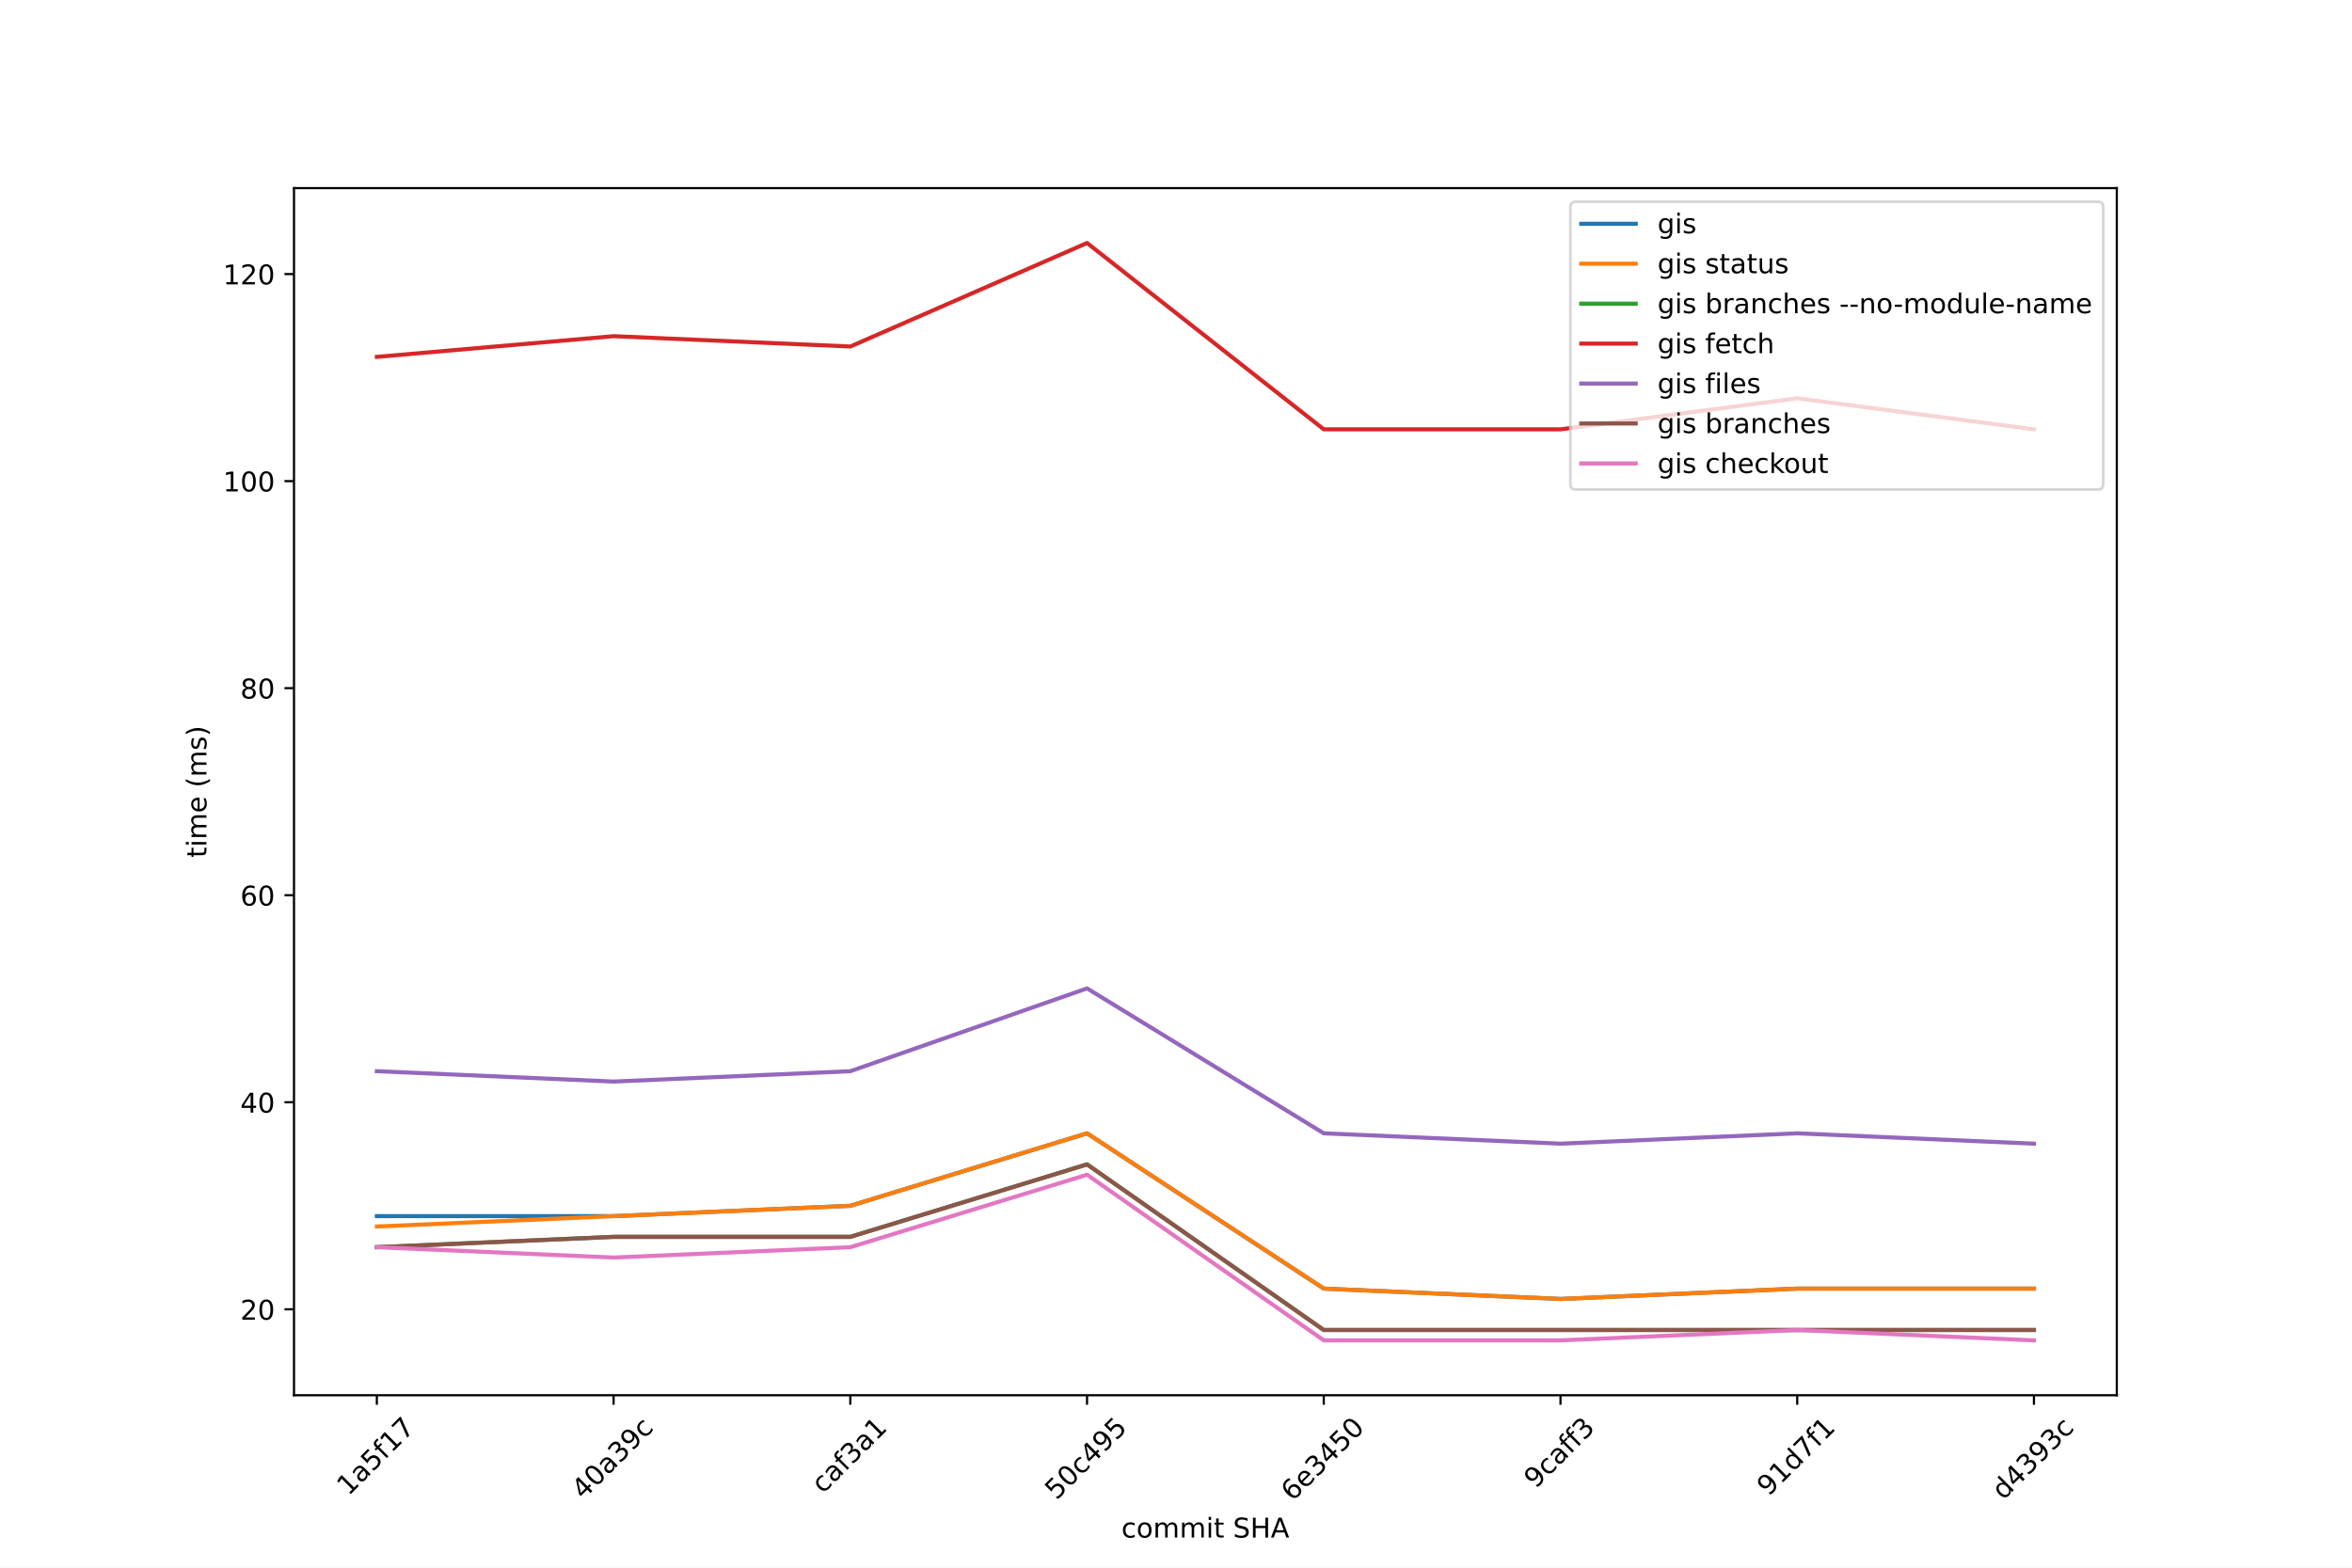
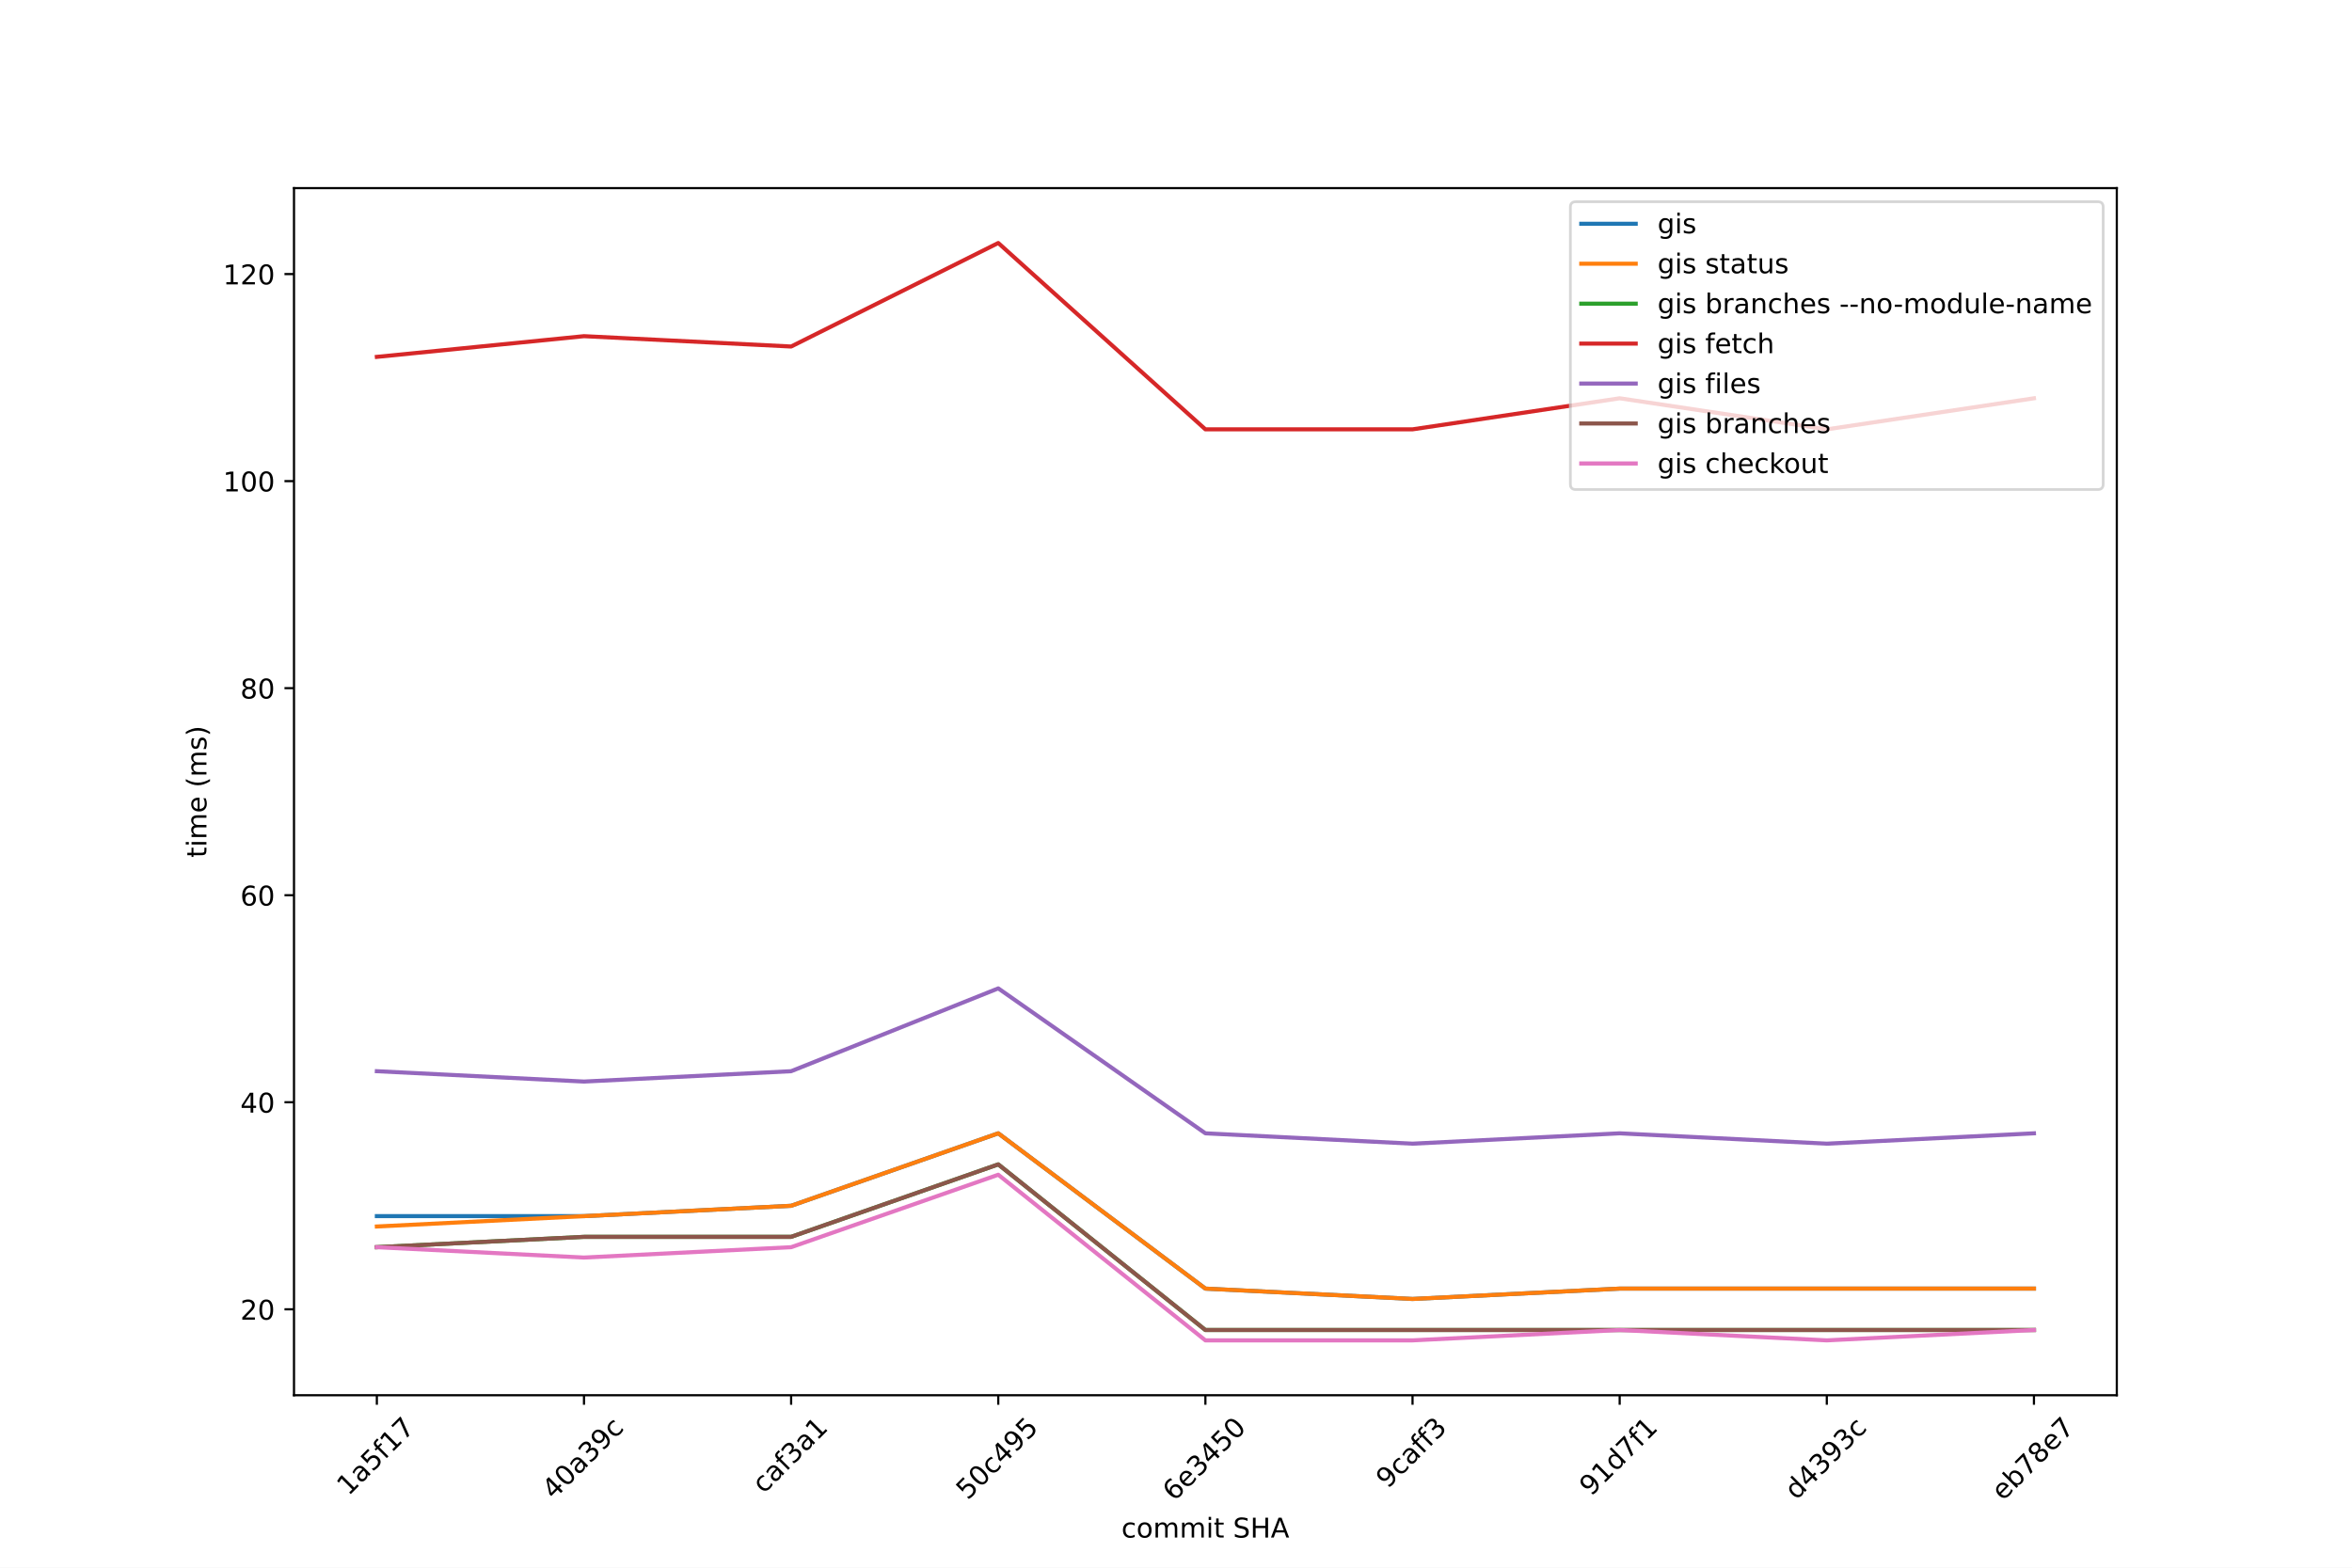
<svg xmlns="http://www.w3.org/2000/svg" xmlns:xlink="http://www.w3.org/1999/xlink" width="864pt" height="576pt" viewBox="0 0 864 576" version="1.1">
  <defs>
    <style type="text/css">*{stroke-linejoin: round; stroke-linecap: butt}</style>
  </defs>
  <g id="figure_1">
    <g id="patch_1">
      <path d="M 0 576  L 864 576  L 864 0  L 0 0  z " style="fill: #ffffff" />
    </g>
    <g id="axes_1">
      <g id="patch_2">
        <path d="M 108 512.64  L 777.6 512.64  L 777.6 69.12  L 108 69.12  z " style="fill: #ffffff" />
      </g>
      <g id="matplotlib.axis_1">
        <g id="xtick_1">
          <g id="line2d_1">
            <defs>
-               <path id="m6a5d7a80e1" d="M 0 0  L 0 3.5  " style="stroke: #000000; stroke-width: 0.8" />
-             </defs>
-             <g>
-               <use xlink:href="#m6a5d7a80e1" x="138.436" y="512.64" style="stroke: #000000; stroke-width: 0.8" />
+               <path id="mb2e9acd706" d="M 0 0  L 0 3.5  " style="stroke: #000000; stroke-width: 0.8" />
+             </defs>
+             <g>
+               <use xlink:href="#mb2e9acd706" x="138.436" y="512.64" style="stroke: #000000; stroke-width: 0.8" />
            </g>
          </g>
          <g id="text_1">
            <g transform="translate(127.9784 549.8312) rotate(-45) scale(0.1 -0.1)">
              <defs>
                <path id="DejaVuSans-31" d="M 794 531  L 1825 531  L 1825 4091  L 703 3866  L 703 4441  L 1819 4666  L 2450 4666  L 2450 531  L 3481 531  L 3481 0  L 794 0  L 794 531  z " transform="scale(0.015625)" />
                <path id="DejaVuSans-61" d="M 2194 1759  Q 1497 1759 1228 1600  Q 959 1441 959 1056  Q 959 750 1161 570  Q 1363 391 1709 391  Q 2188 391 2477 730  Q 2766 1069 2766 1631  L 2766 1759  L 2194 1759  z M 3341 1997  L 3341 0  L 2766 0  L 2766 531  Q 2569 213 2275 61  Q 1981 -91 1556 -91  Q 1019 -91 701 211  Q 384 513 384 1019  Q 384 1609 779 1909  Q 1175 2209 1959 2209  L 2766 2209  L 2766 2266  Q 2766 2663 2505 2880  Q 2244 3097 1772 3097  Q 1472 3097 1187 3025  Q 903 2953 641 2809  L 641 3341  Q 956 3463 1253 3523  Q 1550 3584 1831 3584  Q 2591 3584 2966 3190  Q 3341 2797 3341 1997  z " transform="scale(0.015625)" />
                <path id="DejaVuSans-35" d="M 691 4666  L 3169 4666  L 3169 4134  L 1269 4134  L 1269 2991  Q 1406 3038 1543 3061  Q 1681 3084 1819 3084  Q 2600 3084 3056 2656  Q 3513 2228 3513 1497  Q 3513 744 3044 326  Q 2575 -91 1722 -91  Q 1428 -91 1123 -41  Q 819 9 494 109  L 494 744  Q 775 591 1075 516  Q 1375 441 1709 441  Q 2250 441 2565 725  Q 2881 1009 2881 1497  Q 2881 1984 2565 2268  Q 2250 2553 1709 2553  Q 1456 2553 1204 2497  Q 953 2441 691 2322  L 691 4666  z " transform="scale(0.015625)" />
                <path id="DejaVuSans-66" d="M 2375 4863  L 2375 4384  L 1825 4384  Q 1516 4384 1395 4259  Q 1275 4134 1275 3809  L 1275 3500  L 2222 3500  L 2222 3053  L 1275 3053  L 1275 0  L 697 0  L 697 3053  L 147 3053  L 147 3500  L 697 3500  L 697 3744  Q 697 4328 969 4595  Q 1241 4863 1831 4863  L 2375 4863  z " transform="scale(0.015625)" />
                <path id="DejaVuSans-37" d="M 525 4666  L 3525 4666  L 3525 4397  L 1831 0  L 1172 0  L 2766 4134  L 525 4134  L 525 4666  z " transform="scale(0.015625)" />
              </defs>
              <use xlink:href="#DejaVuSans-31" />
              <use xlink:href="#DejaVuSans-61" x="63.623" />
              <use xlink:href="#DejaVuSans-35" x="124.902" />
              <use xlink:href="#DejaVuSans-66" x="188.525" />
              <use xlink:href="#DejaVuSans-31" x="223.73" />
              <use xlink:href="#DejaVuSans-37" x="287.354" />
            </g>
          </g>
        </g>
        <g id="xtick_2">
          <g id="line2d_2">
            <g>
-               <use xlink:href="#m6a5d7a80e1" x="225.397" y="512.64" style="stroke: #000000; stroke-width: 0.8" />
+               <use xlink:href="#mb2e9acd706" x="214.527" y="512.64" style="stroke: #000000; stroke-width: 0.8" />
            </g>
          </g>
          <g id="text_2">
-             <g transform="translate(214.24 551.23) rotate(-45) scale(0.1 -0.1)">
+             <g transform="translate(203.3699 551.23) rotate(-45) scale(0.1 -0.1)">
              <defs>
                <path id="DejaVuSans-34" d="M 2419 4116  L 825 1625  L 2419 1625  L 2419 4116  z M 2253 4666  L 3047 4666  L 3047 1625  L 3713 1625  L 3713 1100  L 3047 1100  L 3047 0  L 2419 0  L 2419 1100  L 313 1100  L 313 1709  L 2253 4666  z " transform="scale(0.015625)" />
                <path id="DejaVuSans-30" d="M 2034 4250  Q 1547 4250 1301 3770  Q 1056 3291 1056 2328  Q 1056 1369 1301 889  Q 1547 409 2034 409  Q 2525 409 2770 889  Q 3016 1369 3016 2328  Q 3016 3291 2770 3770  Q 2525 4250 2034 4250  z M 2034 4750  Q 2819 4750 3233 4129  Q 3647 3509 3647 2328  Q 3647 1150 3233 529  Q 2819 -91 2034 -91  Q 1250 -91 836 529  Q 422 1150 422 2328  Q 422 3509 836 4129  Q 1250 4750 2034 4750  z " transform="scale(0.015625)" />
                <path id="DejaVuSans-33" d="M 2597 2516  Q 3050 2419 3304 2112  Q 3559 1806 3559 1356  Q 3559 666 3084 287  Q 2609 -91 1734 -91  Q 1441 -91 1130 -33  Q 819 25 488 141  L 488 750  Q 750 597 1062 519  Q 1375 441 1716 441  Q 2309 441 2620 675  Q 2931 909 2931 1356  Q 2931 1769 2642 2001  Q 2353 2234 1838 2234  L 1294 2234  L 1294 2753  L 1863 2753  Q 2328 2753 2575 2939  Q 2822 3125 2822 3475  Q 2822 3834 2567 4026  Q 2313 4219 1838 4219  Q 1578 4219 1281 4162  Q 984 4106 628 3988  L 628 4550  Q 988 4650 1302 4700  Q 1616 4750 1894 4750  Q 2613 4750 3031 4423  Q 3450 4097 3450 3541  Q 3450 3153 3228 2886  Q 3006 2619 2597 2516  z " transform="scale(0.015625)" />
                <path id="DejaVuSans-39" d="M 703 97  L 703 672  Q 941 559 1184 500  Q 1428 441 1663 441  Q 2288 441 2617 861  Q 2947 1281 2994 2138  Q 2813 1869 2534 1725  Q 2256 1581 1919 1581  Q 1219 1581 811 2004  Q 403 2428 403 3163  Q 403 3881 828 4315  Q 1253 4750 1959 4750  Q 2769 4750 3195 4129  Q 3622 3509 3622 2328  Q 3622 1225 3098 567  Q 2575 -91 1691 -91  Q 1453 -91 1209 -44  Q 966 3 703 97  z M 1959 2075  Q 2384 2075 2632 2365  Q 2881 2656 2881 3163  Q 2881 3666 2632 3958  Q 2384 4250 1959 4250  Q 1534 4250 1286 3958  Q 1038 3666 1038 3163  Q 1038 2656 1286 2365  Q 1534 2075 1959 2075  z " transform="scale(0.015625)" />
                <path id="DejaVuSans-63" d="M 3122 3366  L 3122 2828  Q 2878 2963 2633 3030  Q 2388 3097 2138 3097  Q 1578 3097 1268 2742  Q 959 2388 959 1747  Q 959 1106 1268 751  Q 1578 397 2138 397  Q 2388 397 2633 464  Q 2878 531 3122 666  L 3122 134  Q 2881 22 2623 -34  Q 2366 -91 2075 -91  Q 1284 -91 818 406  Q 353 903 353 1747  Q 353 2603 823 3093  Q 1294 3584 2113 3584  Q 2378 3584 2631 3529  Q 2884 3475 3122 3366  z " transform="scale(0.015625)" />
              </defs>
              <use xlink:href="#DejaVuSans-34" />
              <use xlink:href="#DejaVuSans-30" x="63.623" />
              <use xlink:href="#DejaVuSans-61" x="127.246" />
              <use xlink:href="#DejaVuSans-33" x="188.525" />
              <use xlink:href="#DejaVuSans-39" x="252.148" />
              <use xlink:href="#DejaVuSans-63" x="315.771" />
            </g>
          </g>
        </g>
        <g id="xtick_3">
          <g id="line2d_3">
            <g>
-               <use xlink:href="#m6a5d7a80e1" x="312.358" y="512.64" style="stroke: #000000; stroke-width: 0.8" />
+               <use xlink:href="#mb2e9acd706" x="290.618" y="512.64" style="stroke: #000000; stroke-width: 0.8" />
            </g>
          </g>
          <g id="text_3">
-             <g transform="translate(302.2888 549.0545) rotate(-45) scale(0.1 -0.1)">
+             <g transform="translate(280.5485 549.0545) rotate(-45) scale(0.1 -0.1)">
              <use xlink:href="#DejaVuSans-63" />
              <use xlink:href="#DejaVuSans-61" x="54.98" />
              <use xlink:href="#DejaVuSans-66" x="116.26" />
              <use xlink:href="#DejaVuSans-33" x="151.465" />
              <use xlink:href="#DejaVuSans-61" x="215.088" />
              <use xlink:href="#DejaVuSans-31" x="276.367" />
            </g>
          </g>
        </g>
        <g id="xtick_4">
          <g id="line2d_4">
            <g>
-               <use xlink:href="#m6a5d7a80e1" x="399.319" y="512.64" style="stroke: #000000; stroke-width: 0.8" />
+               <use xlink:href="#mb2e9acd706" x="366.709" y="512.64" style="stroke: #000000; stroke-width: 0.8" />
            </g>
          </g>
          <g id="text_4">
-             <g transform="translate(388.0792 551.3957) rotate(-45) scale(0.1 -0.1)">
+             <g transform="translate(355.4689 551.3957) rotate(-45) scale(0.1 -0.1)">
              <use xlink:href="#DejaVuSans-35" />
              <use xlink:href="#DejaVuSans-30" x="63.623" />
              <use xlink:href="#DejaVuSans-63" x="127.246" />
              <use xlink:href="#DejaVuSans-34" x="182.227" />
              <use xlink:href="#DejaVuSans-39" x="245.85" />
              <use xlink:href="#DejaVuSans-35" x="309.473" />
            </g>
          </g>
        </g>
        <g id="xtick_5">
          <g id="line2d_5">
            <g>
-               <use xlink:href="#m6a5d7a80e1" x="486.281" y="512.64" style="stroke: #000000; stroke-width: 0.8" />
+               <use xlink:href="#mb2e9acd706" x="442.8" y="512.64" style="stroke: #000000; stroke-width: 0.8" />
            </g>
          </g>
          <g id="text_5">
-             <g transform="translate(474.8088 551.8587) rotate(-45) scale(0.1 -0.1)">
+             <g transform="translate(431.3283 551.8587) rotate(-45) scale(0.1 -0.1)">
              <defs>
                <path id="DejaVuSans-36" d="M 2113 2584  Q 1688 2584 1439 2293  Q 1191 2003 1191 1497  Q 1191 994 1439 701  Q 1688 409 2113 409  Q 2538 409 2786 701  Q 3034 994 3034 1497  Q 3034 2003 2786 2293  Q 2538 2584 2113 2584  z M 3366 4563  L 3366 3988  Q 3128 4100 2886 4159  Q 2644 4219 2406 4219  Q 1781 4219 1451 3797  Q 1122 3375 1075 2522  Q 1259 2794 1537 2939  Q 1816 3084 2150 3084  Q 2853 3084 3261 2657  Q 3669 2231 3669 1497  Q 3669 778 3244 343  Q 2819 -91 2113 -91  Q 1303 -91 875 529  Q 447 1150 447 2328  Q 447 3434 972 4092  Q 1497 4750 2381 4750  Q 2619 4750 2861 4703  Q 3103 4656 3366 4563  z " transform="scale(0.015625)" />
                <path id="DejaVuSans-65" d="M 3597 1894  L 3597 1613  L 953 1613  Q 991 1019 1311 708  Q 1631 397 2203 397  Q 2534 397 2845 478  Q 3156 559 3463 722  L 3463 178  Q 3153 47 2828 -22  Q 2503 -91 2169 -91  Q 1331 -91 842 396  Q 353 884 353 1716  Q 353 2575 817 3079  Q 1281 3584 2069 3584  Q 2775 3584 3186 3129  Q 3597 2675 3597 1894  z M 3022 2063  Q 3016 2534 2758 2815  Q 2500 3097 2075 3097  Q 1594 3097 1305 2825  Q 1016 2553 972 2059  L 3022 2063  z " transform="scale(0.015625)" />
              </defs>
              <use xlink:href="#DejaVuSans-36" />
              <use xlink:href="#DejaVuSans-65" x="63.623" />
              <use xlink:href="#DejaVuSans-33" x="125.146" />
              <use xlink:href="#DejaVuSans-34" x="188.77" />
              <use xlink:href="#DejaVuSans-35" x="252.393" />
              <use xlink:href="#DejaVuSans-30" x="316.016" />
            </g>
          </g>
        </g>
        <g id="xtick_6">
          <g id="line2d_6">
            <g>
-               <use xlink:href="#m6a5d7a80e1" x="573.242" y="512.64" style="stroke: #000000; stroke-width: 0.8" />
+               <use xlink:href="#mb2e9acd706" x="518.891" y="512.64" style="stroke: #000000; stroke-width: 0.8" />
            </g>
          </g>
          <g id="text_6">
-             <g transform="translate(564.0939 547.2105) rotate(-45) scale(0.1 -0.1)">
+             <g transform="translate(509.7433 547.2105) rotate(-45) scale(0.1 -0.1)">
              <use xlink:href="#DejaVuSans-39" />
              <use xlink:href="#DejaVuSans-63" x="63.623" />
              <use xlink:href="#DejaVuSans-61" x="118.604" />
              <use xlink:href="#DejaVuSans-66" x="179.883" />
              <use xlink:href="#DejaVuSans-66" x="215.088" />
              <use xlink:href="#DejaVuSans-33" x="250.293" />
            </g>
          </g>
        </g>
        <g id="xtick_7">
          <g id="line2d_7">
            <g>
-               <use xlink:href="#m6a5d7a80e1" x="660.203" y="512.64" style="stroke: #000000; stroke-width: 0.8" />
+               <use xlink:href="#mb2e9acd706" x="594.982" y="512.64" style="stroke: #000000; stroke-width: 0.8" />
            </g>
          </g>
          <g id="text_7">
-             <g transform="translate(649.6667 549.987) rotate(-45) scale(0.1 -0.1)">
+             <g transform="translate(584.4459 549.987) rotate(-45) scale(0.1 -0.1)">
              <defs>
                <path id="DejaVuSans-64" d="M 2906 2969  L 2906 4863  L 3481 4863  L 3481 0  L 2906 0  L 2906 525  Q 2725 213 2448 61  Q 2172 -91 1784 -91  Q 1150 -91 751 415  Q 353 922 353 1747  Q 353 2572 751 3078  Q 1150 3584 1784 3584  Q 2172 3584 2448 3432  Q 2725 3281 2906 2969  z M 947 1747  Q 947 1113 1208 752  Q 1469 391 1925 391  Q 2381 391 2643 752  Q 2906 1113 2906 1747  Q 2906 2381 2643 2742  Q 2381 3103 1925 3103  Q 1469 3103 1208 2742  Q 947 2381 947 1747  z " transform="scale(0.015625)" />
              </defs>
              <use xlink:href="#DejaVuSans-39" />
              <use xlink:href="#DejaVuSans-31" x="63.623" />
              <use xlink:href="#DejaVuSans-64" x="127.246" />
              <use xlink:href="#DejaVuSans-37" x="190.723" />
              <use xlink:href="#DejaVuSans-66" x="254.346" />
              <use xlink:href="#DejaVuSans-31" x="289.551" />
            </g>
          </g>
        </g>
        <g id="xtick_8">
          <g id="line2d_8">
            <g>
-               <use xlink:href="#m6a5d7a80e1" x="747.164" y="512.64" style="stroke: #000000; stroke-width: 0.8" />
+               <use xlink:href="#mb2e9acd706" x="671.073" y="512.64" style="stroke: #000000; stroke-width: 0.8" />
            </g>
          </g>
          <g id="text_8">
-             <g transform="translate(735.9284 551.3858) rotate(-45) scale(0.1 -0.1)">
+             <g transform="translate(659.8375 551.3858) rotate(-45) scale(0.1 -0.1)">
              <use xlink:href="#DejaVuSans-64" />
              <use xlink:href="#DejaVuSans-34" x="63.477" />
              <use xlink:href="#DejaVuSans-33" x="127.1" />
              <use xlink:href="#DejaVuSans-39" x="190.723" />
              <use xlink:href="#DejaVuSans-33" x="254.346" />
              <use xlink:href="#DejaVuSans-63" x="317.969" />
            </g>
          </g>
        </g>
-         <g id="text_9">
+         <g id="xtick_9">
+           <g id="line2d_9">
+             <g>
+               <use xlink:href="#mb2e9acd706" x="747.164" y="512.64" style="stroke: #000000; stroke-width: 0.8" />
+             </g>
+           </g>
+           <g id="text_9">
+             <g transform="translate(735.7709 551.7007) rotate(-45) scale(0.1 -0.1)">
+               <defs>
+                 <path id="DejaVuSans-62" d="M 3116 1747  Q 3116 2381 2855 2742  Q 2594 3103 2138 3103  Q 1681 3103 1420 2742  Q 1159 2381 1159 1747  Q 1159 1113 1420 752  Q 1681 391 2138 391  Q 2594 391 2855 752  Q 3116 1113 3116 1747  z M 1159 2969  Q 1341 3281 1617 3432  Q 1894 3584 2278 3584  Q 2916 3584 3314 3078  Q 3713 2572 3713 1747  Q 3713 922 3314 415  Q 2916 -91 2278 -91  Q 1894 -91 1617 61  Q 1341 213 1159 525  L 1159 0  L 581 0  L 581 4863  L 1159 4863  L 1159 2969  z " transform="scale(0.015625)" />
+                 <path id="DejaVuSans-38" d="M 2034 2216  Q 1584 2216 1326 1975  Q 1069 1734 1069 1313  Q 1069 891 1326 650  Q 1584 409 2034 409  Q 2484 409 2743 651  Q 3003 894 3003 1313  Q 3003 1734 2745 1975  Q 2488 2216 2034 2216  z M 1403 2484  Q 997 2584 770 2862  Q 544 3141 544 3541  Q 544 4100 942 4425  Q 1341 4750 2034 4750  Q 2731 4750 3128 4425  Q 3525 4100 3525 3541  Q 3525 3141 3298 2862  Q 3072 2584 2669 2484  Q 3125 2378 3379 2068  Q 3634 1759 3634 1313  Q 3634 634 3220 271  Q 2806 -91 2034 -91  Q 1263 -91 848 271  Q 434 634 434 1313  Q 434 1759 690 2068  Q 947 2378 1403 2484  z M 1172 3481  Q 1172 3119 1398 2916  Q 1625 2713 2034 2713  Q 2441 2713 2670 2916  Q 2900 3119 2900 3481  Q 2900 3844 2670 4047  Q 2441 4250 2034 4250  Q 1625 4250 1398 4047  Q 1172 3844 1172 3481  z " transform="scale(0.015625)" />
+               </defs>
+               <use xlink:href="#DejaVuSans-65" />
+               <use xlink:href="#DejaVuSans-62" x="61.523" />
+               <use xlink:href="#DejaVuSans-37" x="125" />
+               <use xlink:href="#DejaVuSans-38" x="188.623" />
+               <use xlink:href="#DejaVuSans-65" x="252.246" />
+               <use xlink:href="#DejaVuSans-37" x="313.77" />
+             </g>
+           </g>
+         </g>
+         <g id="text_10">
          <g transform="translate(411.9578 564.9277) scale(0.1 -0.1)">
            <defs>
              <path id="DejaVuSans-6f" d="M 1959 3097  Q 1497 3097 1228 2736  Q 959 2375 959 1747  Q 959 1119 1226 758  Q 1494 397 1959 397  Q 2419 397 2687 759  Q 2956 1122 2956 1747  Q 2956 2369 2687 2733  Q 2419 3097 1959 3097  z M 1959 3584  Q 2709 3584 3137 3096  Q 3566 2609 3566 1747  Q 3566 888 3137 398  Q 2709 -91 1959 -91  Q 1206 -91 779 398  Q 353 888 353 1747  Q 353 2609 779 3096  Q 1206 3584 1959 3584  z " transform="scale(0.015625)" />
              <path id="DejaVuSans-6d" d="M 3328 2828  Q 3544 3216 3844 3400  Q 4144 3584 4550 3584  Q 5097 3584 5394 3201  Q 5691 2819 5691 2113  L 5691 0  L 5113 0  L 5113 2094  Q 5113 2597 4934 2840  Q 4756 3084 4391 3084  Q 3944 3084 3684 2787  Q 3425 2491 3425 1978  L 3425 0  L 2847 0  L 2847 2094  Q 2847 2600 2669 2842  Q 2491 3084 2119 3084  Q 1678 3084 1418 2786  Q 1159 2488 1159 1978  L 1159 0  L 581 0  L 581 3500  L 1159 3500  L 1159 2956  Q 1356 3278 1631 3431  Q 1906 3584 2284 3584  Q 2666 3584 2933 3390  Q 3200 3197 3328 2828  z " transform="scale(0.015625)" />
              <path id="DejaVuSans-69" d="M 603 3500  L 1178 3500  L 1178 0  L 603 0  L 603 3500  z M 603 4863  L 1178 4863  L 1178 4134  L 603 4134  L 603 4863  z " transform="scale(0.015625)" />
              <path id="DejaVuSans-74" d="M 1172 4494  L 1172 3500  L 2356 3500  L 2356 3053  L 1172 3053  L 1172 1153  Q 1172 725 1289 603  Q 1406 481 1766 481  L 2356 481  L 2356 0  L 1766 0  Q 1100 0 847 248  Q 594 497 594 1153  L 594 3053  L 172 3053  L 172 3500  L 594 3500  L 594 4494  L 1172 4494  z " transform="scale(0.015625)" />
              <path id="DejaVuSans-20" transform="scale(0.015625)" />
              <path id="DejaVuSans-53" d="M 3425 4513  L 3425 3897  Q 3066 4069 2747 4153  Q 2428 4238 2131 4238  Q 1616 4238 1336 4038  Q 1056 3838 1056 3469  Q 1056 3159 1242 3001  Q 1428 2844 1947 2747  L 2328 2669  Q 3034 2534 3370 2195  Q 3706 1856 3706 1288  Q 3706 609 3251 259  Q 2797 -91 1919 -91  Q 1588 -91 1214 -16  Q 841 59 441 206  L 441 856  Q 825 641 1194 531  Q 1563 422 1919 422  Q 2459 422 2753 634  Q 3047 847 3047 1241  Q 3047 1584 2836 1778  Q 2625 1972 2144 2069  L 1759 2144  Q 1053 2284 737 2584  Q 422 2884 422 3419  Q 422 4038 858 4394  Q 1294 4750 2059 4750  Q 2388 4750 2728 4690  Q 3069 4631 3425 4513  z " transform="scale(0.015625)" />
              <path id="DejaVuSans-48" d="M 628 4666  L 1259 4666  L 1259 2753  L 3553 2753  L 3553 4666  L 4184 4666  L 4184 0  L 3553 0  L 3553 2222  L 1259 2222  L 1259 0  L 628 0  L 628 4666  z " transform="scale(0.015625)" />
              <path id="DejaVuSans-41" d="M 2188 4044  L 1331 1722  L 3047 1722  L 2188 4044  z M 1831 4666  L 2547 4666  L 4325 0  L 3669 0  L 3244 1197  L 1141 1197  L 716 0  L 50 0  L 1831 4666  z " transform="scale(0.015625)" />
            </defs>
            <use xlink:href="#DejaVuSans-63" />
            <use xlink:href="#DejaVuSans-6f" x="54.98" />
            <use xlink:href="#DejaVuSans-6d" x="116.162" />
            <use xlink:href="#DejaVuSans-6d" x="213.574" />
            <use xlink:href="#DejaVuSans-69" x="310.986" />
            <use xlink:href="#DejaVuSans-74" x="338.77" />
            <use xlink:href="#DejaVuSans-20" x="377.979" />
            <use xlink:href="#DejaVuSans-53" x="409.766" />
            <use xlink:href="#DejaVuSans-48" x="473.242" />
            <use xlink:href="#DejaVuSans-41" x="548.438" />
          </g>
        </g>
      </g>
      <g id="matplotlib.axis_2">
        <g id="ytick_1">
-           <g id="line2d_9">
-             <defs>
-               <path id="m5b1112317f" d="M 0 0  L -3.5 0  " style="stroke: #000000; stroke-width: 0.8" />
-             </defs>
-             <g>
-               <use xlink:href="#m5b1112317f" x="108" y="481.069" style="stroke: #000000; stroke-width: 0.8" />
-             </g>
-           </g>
-           <g id="text_10">
+           <g id="line2d_10">
+             <defs>
+               <path id="m4ed8433a62" d="M 0 0  L -3.5 0  " style="stroke: #000000; stroke-width: 0.8" />
+             </defs>
+             <g>
+               <use xlink:href="#m4ed8433a62" x="108" y="481.069" style="stroke: #000000; stroke-width: 0.8" />
+             </g>
+           </g>
+           <g id="text_11">
            <g transform="translate(88.275 484.8679) scale(0.1 -0.1)">
              <defs>
                <path id="DejaVuSans-32" d="M 1228 531  L 3431 531  L 3431 0  L 469 0  L 469 531  Q 828 903 1448 1529  Q 2069 2156 2228 2338  Q 2531 2678 2651 2914  Q 2772 3150 2772 3378  Q 2772 3750 2511 3984  Q 2250 4219 1831 4219  Q 1534 4219 1204 4116  Q 875 4013 500 3803  L 500 4441  Q 881 4594 1212 4672  Q 1544 4750 1819 4750  Q 2544 4750 2975 4387  Q 3406 4025 3406 3419  Q 3406 3131 3298 2873  Q 3191 2616 2906 2266  Q 2828 2175 2409 1742  Q 1991 1309 1228 531  z " transform="scale(0.015625)" />
              </defs>
              <use xlink:href="#DejaVuSans-32" />
              <use xlink:href="#DejaVuSans-30" x="63.623" />
            </g>
          </g>
        </g>
        <g id="ytick_2">
-           <g id="line2d_10">
-             <g>
-               <use xlink:href="#m5b1112317f" x="108" y="404.993" style="stroke: #000000; stroke-width: 0.8" />
-             </g>
-           </g>
-           <g id="text_11">
+           <g id="line2d_11">
+             <g>
+               <use xlink:href="#m4ed8433a62" x="108" y="404.993" style="stroke: #000000; stroke-width: 0.8" />
+             </g>
+           </g>
+           <g id="text_12">
            <g transform="translate(88.275 408.7924) scale(0.1 -0.1)">
              <use xlink:href="#DejaVuSans-34" />
              <use xlink:href="#DejaVuSans-30" x="63.623" />
            </g>
          </g>
        </g>
        <g id="ytick_3">
-           <g id="line2d_11">
-             <g>
-               <use xlink:href="#m5b1112317f" x="108" y="328.918" style="stroke: #000000; stroke-width: 0.8" />
-             </g>
-           </g>
-           <g id="text_12">
+           <g id="line2d_12">
+             <g>
+               <use xlink:href="#m4ed8433a62" x="108" y="328.918" style="stroke: #000000; stroke-width: 0.8" />
+             </g>
+           </g>
+           <g id="text_13">
            <g transform="translate(88.275 332.717) scale(0.1 -0.1)">
              <use xlink:href="#DejaVuSans-36" />
              <use xlink:href="#DejaVuSans-30" x="63.623" />
            </g>
          </g>
        </g>
        <g id="ytick_4">
-           <g id="line2d_12">
-             <g>
-               <use xlink:href="#m5b1112317f" x="108" y="252.842" style="stroke: #000000; stroke-width: 0.8" />
-             </g>
-           </g>
-           <g id="text_13">
+           <g id="line2d_13">
+             <g>
+               <use xlink:href="#m4ed8433a62" x="108" y="252.842" style="stroke: #000000; stroke-width: 0.8" />
+             </g>
+           </g>
+           <g id="text_14">
            <g transform="translate(88.275 256.6415) scale(0.1 -0.1)">
-               <defs>
-                 <path id="DejaVuSans-38" d="M 2034 2216  Q 1584 2216 1326 1975  Q 1069 1734 1069 1313  Q 1069 891 1326 650  Q 1584 409 2034 409  Q 2484 409 2743 651  Q 3003 894 3003 1313  Q 3003 1734 2745 1975  Q 2488 2216 2034 2216  z M 1403 2484  Q 997 2584 770 2862  Q 544 3141 544 3541  Q 544 4100 942 4425  Q 1341 4750 2034 4750  Q 2731 4750 3128 4425  Q 3525 4100 3525 3541  Q 3525 3141 3298 2862  Q 3072 2584 2669 2484  Q 3125 2378 3379 2068  Q 3634 1759 3634 1313  Q 3634 634 3220 271  Q 2806 -91 2034 -91  Q 1263 -91 848 271  Q 434 634 434 1313  Q 434 1759 690 2068  Q 947 2378 1403 2484  z M 1172 3481  Q 1172 3119 1398 2916  Q 1625 2713 2034 2713  Q 2441 2713 2670 2916  Q 2900 3119 2900 3481  Q 2900 3844 2670 4047  Q 2441 4250 2034 4250  Q 1625 4250 1398 4047  Q 1172 3844 1172 3481  z " transform="scale(0.015625)" />
-               </defs>
              <use xlink:href="#DejaVuSans-38" />
              <use xlink:href="#DejaVuSans-30" x="63.623" />
            </g>
          </g>
        </g>
        <g id="ytick_5">
-           <g id="line2d_13">
-             <g>
-               <use xlink:href="#m5b1112317f" x="108" y="176.767" style="stroke: #000000; stroke-width: 0.8" />
-             </g>
-           </g>
-           <g id="text_14">
+           <g id="line2d_14">
+             <g>
+               <use xlink:href="#m4ed8433a62" x="108" y="176.767" style="stroke: #000000; stroke-width: 0.8" />
+             </g>
+           </g>
+           <g id="text_15">
            <g transform="translate(81.9125 180.566) scale(0.1 -0.1)">
              <use xlink:href="#DejaVuSans-31" />
              <use xlink:href="#DejaVuSans-30" x="63.623" />
              <use xlink:href="#DejaVuSans-30" x="127.246" />
            </g>
          </g>
        </g>
        <g id="ytick_6">
-           <g id="line2d_14">
-             <g>
-               <use xlink:href="#m5b1112317f" x="108" y="100.691" style="stroke: #000000; stroke-width: 0.8" />
-             </g>
-           </g>
-           <g id="text_15">
+           <g id="line2d_15">
+             <g>
+               <use xlink:href="#m4ed8433a62" x="108" y="100.691" style="stroke: #000000; stroke-width: 0.8" />
+             </g>
+           </g>
+           <g id="text_16">
            <g transform="translate(81.9125 104.4905) scale(0.1 -0.1)">
              <use xlink:href="#DejaVuSans-31" />
              <use xlink:href="#DejaVuSans-32" x="63.623" />
              <use xlink:href="#DejaVuSans-30" x="127.246" />
            </g>
          </g>
        </g>
-         <g id="text_16">
+         <g id="text_17">
          <g transform="translate(75.83281 315.1417) rotate(-90) scale(0.1 -0.1)">
            <defs>
              <path id="DejaVuSans-28" d="M 1984 4856  Q 1566 4138 1362 3434  Q 1159 2731 1159 2009  Q 1159 1288 1364 580  Q 1569 -128 1984 -844  L 1484 -844  Q 1016 -109 783 600  Q 550 1309 550 2009  Q 550 2706 781 3412  Q 1013 4119 1484 4856  L 1984 4856  z " transform="scale(0.015625)" />
              <path id="DejaVuSans-73" d="M 2834 3397  L 2834 2853  Q 2591 2978 2328 3040  Q 2066 3103 1784 3103  Q 1356 3103 1142 2972  Q 928 2841 928 2578  Q 928 2378 1081 2264  Q 1234 2150 1697 2047  L 1894 2003  Q 2506 1872 2764 1633  Q 3022 1394 3022 966  Q 3022 478 2636 193  Q 2250 -91 1575 -91  Q 1294 -91 989 -36  Q 684 19 347 128  L 347 722  Q 666 556 975 473  Q 1284 391 1588 391  Q 1994 391 2212 530  Q 2431 669 2431 922  Q 2431 1156 2273 1281  Q 2116 1406 1581 1522  L 1381 1569  Q 847 1681 609 1914  Q 372 2147 372 2553  Q 372 3047 722 3315  Q 1072 3584 1716 3584  Q 2034 3584 2315 3537  Q 2597 3491 2834 3397  z " transform="scale(0.015625)" />
              <path id="DejaVuSans-29" d="M 513 4856  L 1013 4856  Q 1481 4119 1714 3412  Q 1947 2706 1947 2009  Q 1947 1309 1714 600  Q 1481 -109 1013 -844  L 513 -844  Q 928 -128 1133 580  Q 1338 1288 1338 2009  Q 1338 2731 1133 3434  Q 928 4138 513 4856  z " transform="scale(0.015625)" />
            </defs>
            <use xlink:href="#DejaVuSans-74" />
            <use xlink:href="#DejaVuSans-69" x="39.209" />
            <use xlink:href="#DejaVuSans-6d" x="66.992" />
            <use xlink:href="#DejaVuSans-65" x="164.404" />
            <use xlink:href="#DejaVuSans-20" x="225.928" />
            <use xlink:href="#DejaVuSans-28" x="257.715" />
            <use xlink:href="#DejaVuSans-6d" x="296.729" />
            <use xlink:href="#DejaVuSans-73" x="394.141" />
            <use xlink:href="#DejaVuSans-29" x="446.24" />
          </g>
        </g>
      </g>
-       <g id="line2d_15">
-         <path d="M 138.436 446.835  L 225.397 446.835  L 312.358 443.031  L 399.319 416.405  L 486.281 473.461  L 573.242 477.265  L 660.203 473.461  L 747.164 473.461  " clip-path="url(#p0d80ce1cce)" style="fill: none; stroke: #1f77b4; stroke-width: 1.5; stroke-linecap: square" />
-       </g>
      <g id="line2d_16">
-         <path d="M 138.436 450.638  L 225.397 446.835  L 312.358 443.031  L 399.319 416.405  L 486.281 473.461  L 573.242 477.265  L 660.203 473.461  L 747.164 473.461  " clip-path="url(#p0d80ce1cce)" style="fill: none; stroke: #ff7f0e; stroke-width: 1.5; stroke-linecap: square" />
+         <path d="M 138.436 446.835  L 214.527 446.835  L 290.618 443.031  L 366.709 416.405  L 442.8 473.461  L 518.891 477.265  L 594.982 473.461  L 671.073 473.461  L 747.164 473.461  " clip-path="url(#p34961f92bd)" style="fill: none; stroke: #1f77b4; stroke-width: 1.5; stroke-linecap: square" />
      </g>
      <g id="line2d_17">
-         <path d="M 138.436 458.246  L 225.397 454.442  L 312.358 454.442  L 399.319 427.816  L 486.281 488.676  L 573.242 488.676  L 660.203 488.676  L 747.164 488.676  " clip-path="url(#p0d80ce1cce)" style="fill: none; stroke: #2ca02c; stroke-width: 1.5; stroke-linecap: square" />
+         <path d="M 138.436 450.638  L 214.527 446.835  L 290.618 443.031  L 366.709 416.405  L 442.8 473.461  L 518.891 477.265  L 594.982 473.461  L 671.073 473.461  L 747.164 473.461  " clip-path="url(#p34961f92bd)" style="fill: none; stroke: #ff7f0e; stroke-width: 1.5; stroke-linecap: square" />
      </g>
      <g id="line2d_18">
-         <path d="M 138.436 131.122  L 225.397 123.514  L 312.358 127.318  L 399.319 89.28  L 486.281 157.748  L 573.242 157.748  L 660.203 146.337  L 747.164 157.748  " clip-path="url(#p0d80ce1cce)" style="fill: none; stroke: #d62728; stroke-width: 1.5; stroke-linecap: square" />
+         <path d="M 138.436 458.246  L 214.527 454.442  L 290.618 454.442  L 366.709 427.816  L 442.8 488.676  L 518.891 488.676  L 594.982 488.676  L 671.073 488.676  L 747.164 488.676  " clip-path="url(#p34961f92bd)" style="fill: none; stroke: #2ca02c; stroke-width: 1.5; stroke-linecap: square" />
      </g>
      <g id="line2d_19">
-         <path d="M 138.436 393.582  L 225.397 397.386  L 312.358 393.582  L 399.319 363.152  L 486.281 416.405  L 573.242 420.208  L 660.203 416.405  L 747.164 420.208  " clip-path="url(#p0d80ce1cce)" style="fill: none; stroke: #9467bd; stroke-width: 1.5; stroke-linecap: square" />
+         <path d="M 138.436 131.122  L 214.527 123.514  L 290.618 127.318  L 366.709 89.28  L 442.8 157.748  L 518.891 157.748  L 594.982 146.337  L 671.073 157.748  L 747.164 146.337  " clip-path="url(#p34961f92bd)" style="fill: none; stroke: #d62728; stroke-width: 1.5; stroke-linecap: square" />
      </g>
      <g id="line2d_20">
-         <path d="M 138.436 458.246  L 225.397 454.442  L 312.358 454.442  L 399.319 427.816  L 486.281 488.676  L 573.242 488.676  L 660.203 488.676  L 747.164 488.676  " clip-path="url(#p0d80ce1cce)" style="fill: none; stroke: #8c564b; stroke-width: 1.5; stroke-linecap: square" />
+         <path d="M 138.436 393.582  L 214.527 397.386  L 290.618 393.582  L 366.709 363.152  L 442.8 416.405  L 518.891 420.208  L 594.982 416.405  L 671.073 420.208  L 747.164 416.405  " clip-path="url(#p34961f92bd)" style="fill: none; stroke: #9467bd; stroke-width: 1.5; stroke-linecap: square" />
      </g>
      <g id="line2d_21">
-         <path d="M 138.436 458.246  L 225.397 462.05  L 312.358 458.246  L 399.319 431.62  L 486.281 492.48  L 573.242 492.48  L 660.203 488.676  L 747.164 492.48  " clip-path="url(#p0d80ce1cce)" style="fill: none; stroke: #e377c2; stroke-width: 1.5; stroke-linecap: square" />
+         <path d="M 138.436 458.246  L 214.527 454.442  L 290.618 454.442  L 366.709 427.816  L 442.8 488.676  L 518.891 488.676  L 594.982 488.676  L 671.073 488.676  L 747.164 488.676  " clip-path="url(#p34961f92bd)" style="fill: none; stroke: #8c564b; stroke-width: 1.5; stroke-linecap: square" />
+       </g>
+       <g id="line2d_22">
+         <path d="M 138.436 458.246  L 214.527 462.05  L 290.618 458.246  L 366.709 431.62  L 442.8 492.48  L 518.891 492.48  L 594.982 488.676  L 671.073 492.48  L 747.164 488.676  " clip-path="url(#p34961f92bd)" style="fill: none; stroke: #e377c2; stroke-width: 1.5; stroke-linecap: square" />
      </g>
      <g id="patch_3">
        <path d="M 108 512.64  L 108 69.12  " style="fill: none; stroke: #000000; stroke-width: 0.8; stroke-linejoin: miter; stroke-linecap: square" />
      </g>
      <g id="patch_4">
        <path d="M 777.6 512.64  L 777.6 69.12  " style="fill: none; stroke: #000000; stroke-width: 0.8; stroke-linejoin: miter; stroke-linecap: square" />
      </g>
      <g id="patch_5">
        <path d="M 108 512.64  L 777.6 512.64  " style="fill: none; stroke: #000000; stroke-width: 0.8; stroke-linejoin: miter; stroke-linecap: square" />
      </g>
      <g id="patch_6">
        <path d="M 108 69.12  L 777.6 69.12  " style="fill: none; stroke: #000000; stroke-width: 0.8; stroke-linejoin: miter; stroke-linecap: square" />
      </g>
      <g id="legend_1">
        <g id="patch_7">
          <path d="M 578.873 179.867  L 770.6 179.867  Q 772.6 179.867 772.6 177.867  L 772.6 76.12  Q 772.6 74.12 770.6 74.12  L 578.873 74.12  Q 576.873 74.12 576.873 76.12  L 576.873 177.867  Q 576.873 179.867 578.873 179.867  z " style="fill: #ffffff; opacity: 0.8; stroke: #cccccc; stroke-linejoin: miter" />
        </g>
-         <g id="line2d_22">
+         <g id="line2d_23">
          <path d="M 580.873 82.218  L 590.873 82.218  L 600.873 82.218  " style="fill: none; stroke: #1f77b4; stroke-width: 1.5; stroke-linecap: square" />
        </g>
-         <g id="text_17">
+         <g id="text_18">
          <g transform="translate(608.8734 85.71844) scale(0.1 -0.1)">
            <defs>
              <path id="DejaVuSans-67" d="M 2906 1791  Q 2906 2416 2648 2759  Q 2391 3103 1925 3103  Q 1463 3103 1205 2759  Q 947 2416 947 1791  Q 947 1169 1205 825  Q 1463 481 1925 481  Q 2391 481 2648 825  Q 2906 1169 2906 1791  z M 3481 434  Q 3481 -459 3084 -895  Q 2688 -1331 1869 -1331  Q 1566 -1331 1297 -1286  Q 1028 -1241 775 -1147  L 775 -588  Q 1028 -725 1275 -790  Q 1522 -856 1778 -856  Q 2344 -856 2625 -561  Q 2906 -266 2906 331  L 2906 616  Q 2728 306 2450 153  Q 2172 0 1784 0  Q 1141 0 747 490  Q 353 981 353 1791  Q 353 2603 747 3093  Q 1141 3584 1784 3584  Q 2172 3584 2450 3431  Q 2728 3278 2906 2969  L 2906 3500  L 3481 3500  L 3481 434  z " transform="scale(0.015625)" />
            </defs>
            <use xlink:href="#DejaVuSans-67" />
            <use xlink:href="#DejaVuSans-69" x="63.477" />
            <use xlink:href="#DejaVuSans-73" x="91.26" />
          </g>
        </g>
-         <g id="line2d_23">
+         <g id="line2d_24">
          <path d="M 580.873 96.897  L 590.873 96.897  L 600.873 96.897  " style="fill: none; stroke: #ff7f0e; stroke-width: 1.5; stroke-linecap: square" />
        </g>
-         <g id="text_18">
+         <g id="text_19">
          <g transform="translate(608.8734 100.3966) scale(0.1 -0.1)">
            <defs>
              <path id="DejaVuSans-75" d="M 544 1381  L 544 3500  L 1119 3500  L 1119 1403  Q 1119 906 1312 657  Q 1506 409 1894 409  Q 2359 409 2629 706  Q 2900 1003 2900 1516  L 2900 3500  L 3475 3500  L 3475 0  L 2900 0  L 2900 538  Q 2691 219 2414 64  Q 2138 -91 1772 -91  Q 1169 -91 856 284  Q 544 659 544 1381  z M 1991 3584  L 1991 3584  z " transform="scale(0.015625)" />
            </defs>
            <use xlink:href="#DejaVuSans-67" />
            <use xlink:href="#DejaVuSans-69" x="63.477" />
            <use xlink:href="#DejaVuSans-73" x="91.26" />
            <use xlink:href="#DejaVuSans-20" x="143.359" />
            <use xlink:href="#DejaVuSans-73" x="175.146" />
            <use xlink:href="#DejaVuSans-74" x="227.246" />
            <use xlink:href="#DejaVuSans-61" x="266.455" />
            <use xlink:href="#DejaVuSans-74" x="327.734" />
            <use xlink:href="#DejaVuSans-75" x="366.943" />
            <use xlink:href="#DejaVuSans-73" x="430.322" />
          </g>
        </g>
-         <g id="line2d_24">
+         <g id="line2d_25">
          <path d="M 580.873 111.575  L 590.873 111.575  L 600.873 111.575  " style="fill: none; stroke: #2ca02c; stroke-width: 1.5; stroke-linecap: square" />
        </g>
-         <g id="text_19">
+         <g id="text_20">
          <g transform="translate(608.8734 115.0747) scale(0.1 -0.1)">
            <defs>
-               <path id="DejaVuSans-62" d="M 3116 1747  Q 3116 2381 2855 2742  Q 2594 3103 2138 3103  Q 1681 3103 1420 2742  Q 1159 2381 1159 1747  Q 1159 1113 1420 752  Q 1681 391 2138 391  Q 2594 391 2855 752  Q 3116 1113 3116 1747  z M 1159 2969  Q 1341 3281 1617 3432  Q 1894 3584 2278 3584  Q 2916 3584 3314 3078  Q 3713 2572 3713 1747  Q 3713 922 3314 415  Q 2916 -91 2278 -91  Q 1894 -91 1617 61  Q 1341 213 1159 525  L 1159 0  L 581 0  L 581 4863  L 1159 4863  L 1159 2969  z " transform="scale(0.015625)" />
              <path id="DejaVuSans-72" d="M 2631 2963  Q 2534 3019 2420 3045  Q 2306 3072 2169 3072  Q 1681 3072 1420 2755  Q 1159 2438 1159 1844  L 1159 0  L 581 0  L 581 3500  L 1159 3500  L 1159 2956  Q 1341 3275 1631 3429  Q 1922 3584 2338 3584  Q 2397 3584 2469 3576  Q 2541 3569 2628 3553  L 2631 2963  z " transform="scale(0.015625)" />
              <path id="DejaVuSans-6e" d="M 3513 2113  L 3513 0  L 2938 0  L 2938 2094  Q 2938 2591 2744 2837  Q 2550 3084 2163 3084  Q 1697 3084 1428 2787  Q 1159 2491 1159 1978  L 1159 0  L 581 0  L 581 3500  L 1159 3500  L 1159 2956  Q 1366 3272 1645 3428  Q 1925 3584 2291 3584  Q 2894 3584 3203 3211  Q 3513 2838 3513 2113  z " transform="scale(0.015625)" />
              <path id="DejaVuSans-68" d="M 3513 2113  L 3513 0  L 2938 0  L 2938 2094  Q 2938 2591 2744 2837  Q 2550 3084 2163 3084  Q 1697 3084 1428 2787  Q 1159 2491 1159 1978  L 1159 0  L 581 0  L 581 4863  L 1159 4863  L 1159 2956  Q 1366 3272 1645 3428  Q 1925 3584 2291 3584  Q 2894 3584 3203 3211  Q 3513 2838 3513 2113  z " transform="scale(0.015625)" />
              <path id="DejaVuSans-2d" d="M 313 2009  L 1997 2009  L 1997 1497  L 313 1497  L 313 2009  z " transform="scale(0.015625)" />
              <path id="DejaVuSans-6c" d="M 603 4863  L 1178 4863  L 1178 0  L 603 0  L 603 4863  z " transform="scale(0.015625)" />
            </defs>
            <use xlink:href="#DejaVuSans-67" />
            <use xlink:href="#DejaVuSans-69" x="63.477" />
            <use xlink:href="#DejaVuSans-73" x="91.26" />
            <use xlink:href="#DejaVuSans-20" x="143.359" />
            <use xlink:href="#DejaVuSans-62" x="175.146" />
            <use xlink:href="#DejaVuSans-72" x="238.623" />
            <use xlink:href="#DejaVuSans-61" x="279.736" />
            <use xlink:href="#DejaVuSans-6e" x="341.016" />
            <use xlink:href="#DejaVuSans-63" x="404.395" />
            <use xlink:href="#DejaVuSans-68" x="459.375" />
            <use xlink:href="#DejaVuSans-65" x="522.754" />
            <use xlink:href="#DejaVuSans-73" x="584.277" />
            <use xlink:href="#DejaVuSans-20" x="636.377" />
            <use xlink:href="#DejaVuSans-2d" x="668.164" />
            <use xlink:href="#DejaVuSans-2d" x="704.248" />
            <use xlink:href="#DejaVuSans-6e" x="740.332" />
            <use xlink:href="#DejaVuSans-6f" x="803.711" />
            <use xlink:href="#DejaVuSans-2d" x="866.768" />
            <use xlink:href="#DejaVuSans-6d" x="902.852" />
            <use xlink:href="#DejaVuSans-6f" x="1000.264" />
            <use xlink:href="#DejaVuSans-64" x="1061.445" />
            <use xlink:href="#DejaVuSans-75" x="1124.922" />
            <use xlink:href="#DejaVuSans-6c" x="1188.301" />
            <use xlink:href="#DejaVuSans-65" x="1216.084" />
            <use xlink:href="#DejaVuSans-2d" x="1277.607" />
            <use xlink:href="#DejaVuSans-6e" x="1313.691" />
            <use xlink:href="#DejaVuSans-61" x="1377.07" />
            <use xlink:href="#DejaVuSans-6d" x="1438.35" />
            <use xlink:href="#DejaVuSans-65" x="1535.762" />
          </g>
        </g>
-         <g id="line2d_25">
+         <g id="line2d_26">
          <path d="M 580.873 126.253  L 590.873 126.253  L 600.873 126.253  " style="fill: none; stroke: #d62728; stroke-width: 1.5; stroke-linecap: square" />
        </g>
-         <g id="text_20">
+         <g id="text_21">
          <g transform="translate(608.8734 129.7528) scale(0.1 -0.1)">
            <use xlink:href="#DejaVuSans-67" />
            <use xlink:href="#DejaVuSans-69" x="63.477" />
            <use xlink:href="#DejaVuSans-73" x="91.26" />
            <use xlink:href="#DejaVuSans-20" x="143.359" />
            <use xlink:href="#DejaVuSans-66" x="175.146" />
            <use xlink:href="#DejaVuSans-65" x="210.352" />
            <use xlink:href="#DejaVuSans-74" x="271.875" />
            <use xlink:href="#DejaVuSans-63" x="311.084" />
            <use xlink:href="#DejaVuSans-68" x="366.064" />
          </g>
        </g>
-         <g id="line2d_26">
+         <g id="line2d_27">
          <path d="M 580.873 140.931  L 590.873 140.931  L 600.873 140.931  " style="fill: none; stroke: #9467bd; stroke-width: 1.5; stroke-linecap: square" />
        </g>
-         <g id="text_21">
+         <g id="text_22">
          <g transform="translate(608.8734 144.4309) scale(0.1 -0.1)">
            <use xlink:href="#DejaVuSans-67" />
            <use xlink:href="#DejaVuSans-69" x="63.477" />
            <use xlink:href="#DejaVuSans-73" x="91.26" />
            <use xlink:href="#DejaVuSans-20" x="143.359" />
            <use xlink:href="#DejaVuSans-66" x="175.146" />
            <use xlink:href="#DejaVuSans-69" x="210.352" />
            <use xlink:href="#DejaVuSans-6c" x="238.135" />
            <use xlink:href="#DejaVuSans-65" x="265.918" />
            <use xlink:href="#DejaVuSans-73" x="327.441" />
          </g>
        </g>
-         <g id="line2d_27">
+         <g id="line2d_28">
          <path d="M 580.873 155.609  L 590.873 155.609  L 600.873 155.609  " style="fill: none; stroke: #8c564b; stroke-width: 1.5; stroke-linecap: square" />
        </g>
-         <g id="text_22">
+         <g id="text_23">
          <g transform="translate(608.8734 159.1091) scale(0.1 -0.1)">
            <use xlink:href="#DejaVuSans-67" />
            <use xlink:href="#DejaVuSans-69" x="63.477" />
            <use xlink:href="#DejaVuSans-73" x="91.26" />
            <use xlink:href="#DejaVuSans-20" x="143.359" />
            <use xlink:href="#DejaVuSans-62" x="175.146" />
            <use xlink:href="#DejaVuSans-72" x="238.623" />
            <use xlink:href="#DejaVuSans-61" x="279.736" />
            <use xlink:href="#DejaVuSans-6e" x="341.016" />
            <use xlink:href="#DejaVuSans-63" x="404.395" />
            <use xlink:href="#DejaVuSans-68" x="459.375" />
            <use xlink:href="#DejaVuSans-65" x="522.754" />
            <use xlink:href="#DejaVuSans-73" x="584.277" />
          </g>
        </g>
-         <g id="line2d_28">
+         <g id="line2d_29">
          <path d="M 580.873 170.287  L 590.873 170.287  L 600.873 170.287  " style="fill: none; stroke: #e377c2; stroke-width: 1.5; stroke-linecap: square" />
        </g>
-         <g id="text_23">
+         <g id="text_24">
          <g transform="translate(608.8734 173.7872) scale(0.1 -0.1)">
            <defs>
              <path id="DejaVuSans-6b" d="M 581 4863  L 1159 4863  L 1159 1991  L 2875 3500  L 3609 3500  L 1753 1863  L 3688 0  L 2938 0  L 1159 1709  L 1159 0  L 581 0  L 581 4863  z " transform="scale(0.015625)" />
            </defs>
            <use xlink:href="#DejaVuSans-67" />
            <use xlink:href="#DejaVuSans-69" x="63.477" />
            <use xlink:href="#DejaVuSans-73" x="91.26" />
            <use xlink:href="#DejaVuSans-20" x="143.359" />
            <use xlink:href="#DejaVuSans-63" x="175.146" />
            <use xlink:href="#DejaVuSans-68" x="230.127" />
            <use xlink:href="#DejaVuSans-65" x="293.506" />
            <use xlink:href="#DejaVuSans-63" x="355.029" />
            <use xlink:href="#DejaVuSans-6b" x="410.01" />
            <use xlink:href="#DejaVuSans-6f" x="464.295" />
            <use xlink:href="#DejaVuSans-75" x="525.477" />
            <use xlink:href="#DejaVuSans-74" x="588.855" />
          </g>
        </g>
      </g>
    </g>
  </g>
  <defs>
-     <clipPath id="p0d80ce1cce">
+     <clipPath id="p34961f92bd">
      <rect x="108" y="69.12" width="669.6" height="443.52" />
    </clipPath>
  </defs>
</svg>
